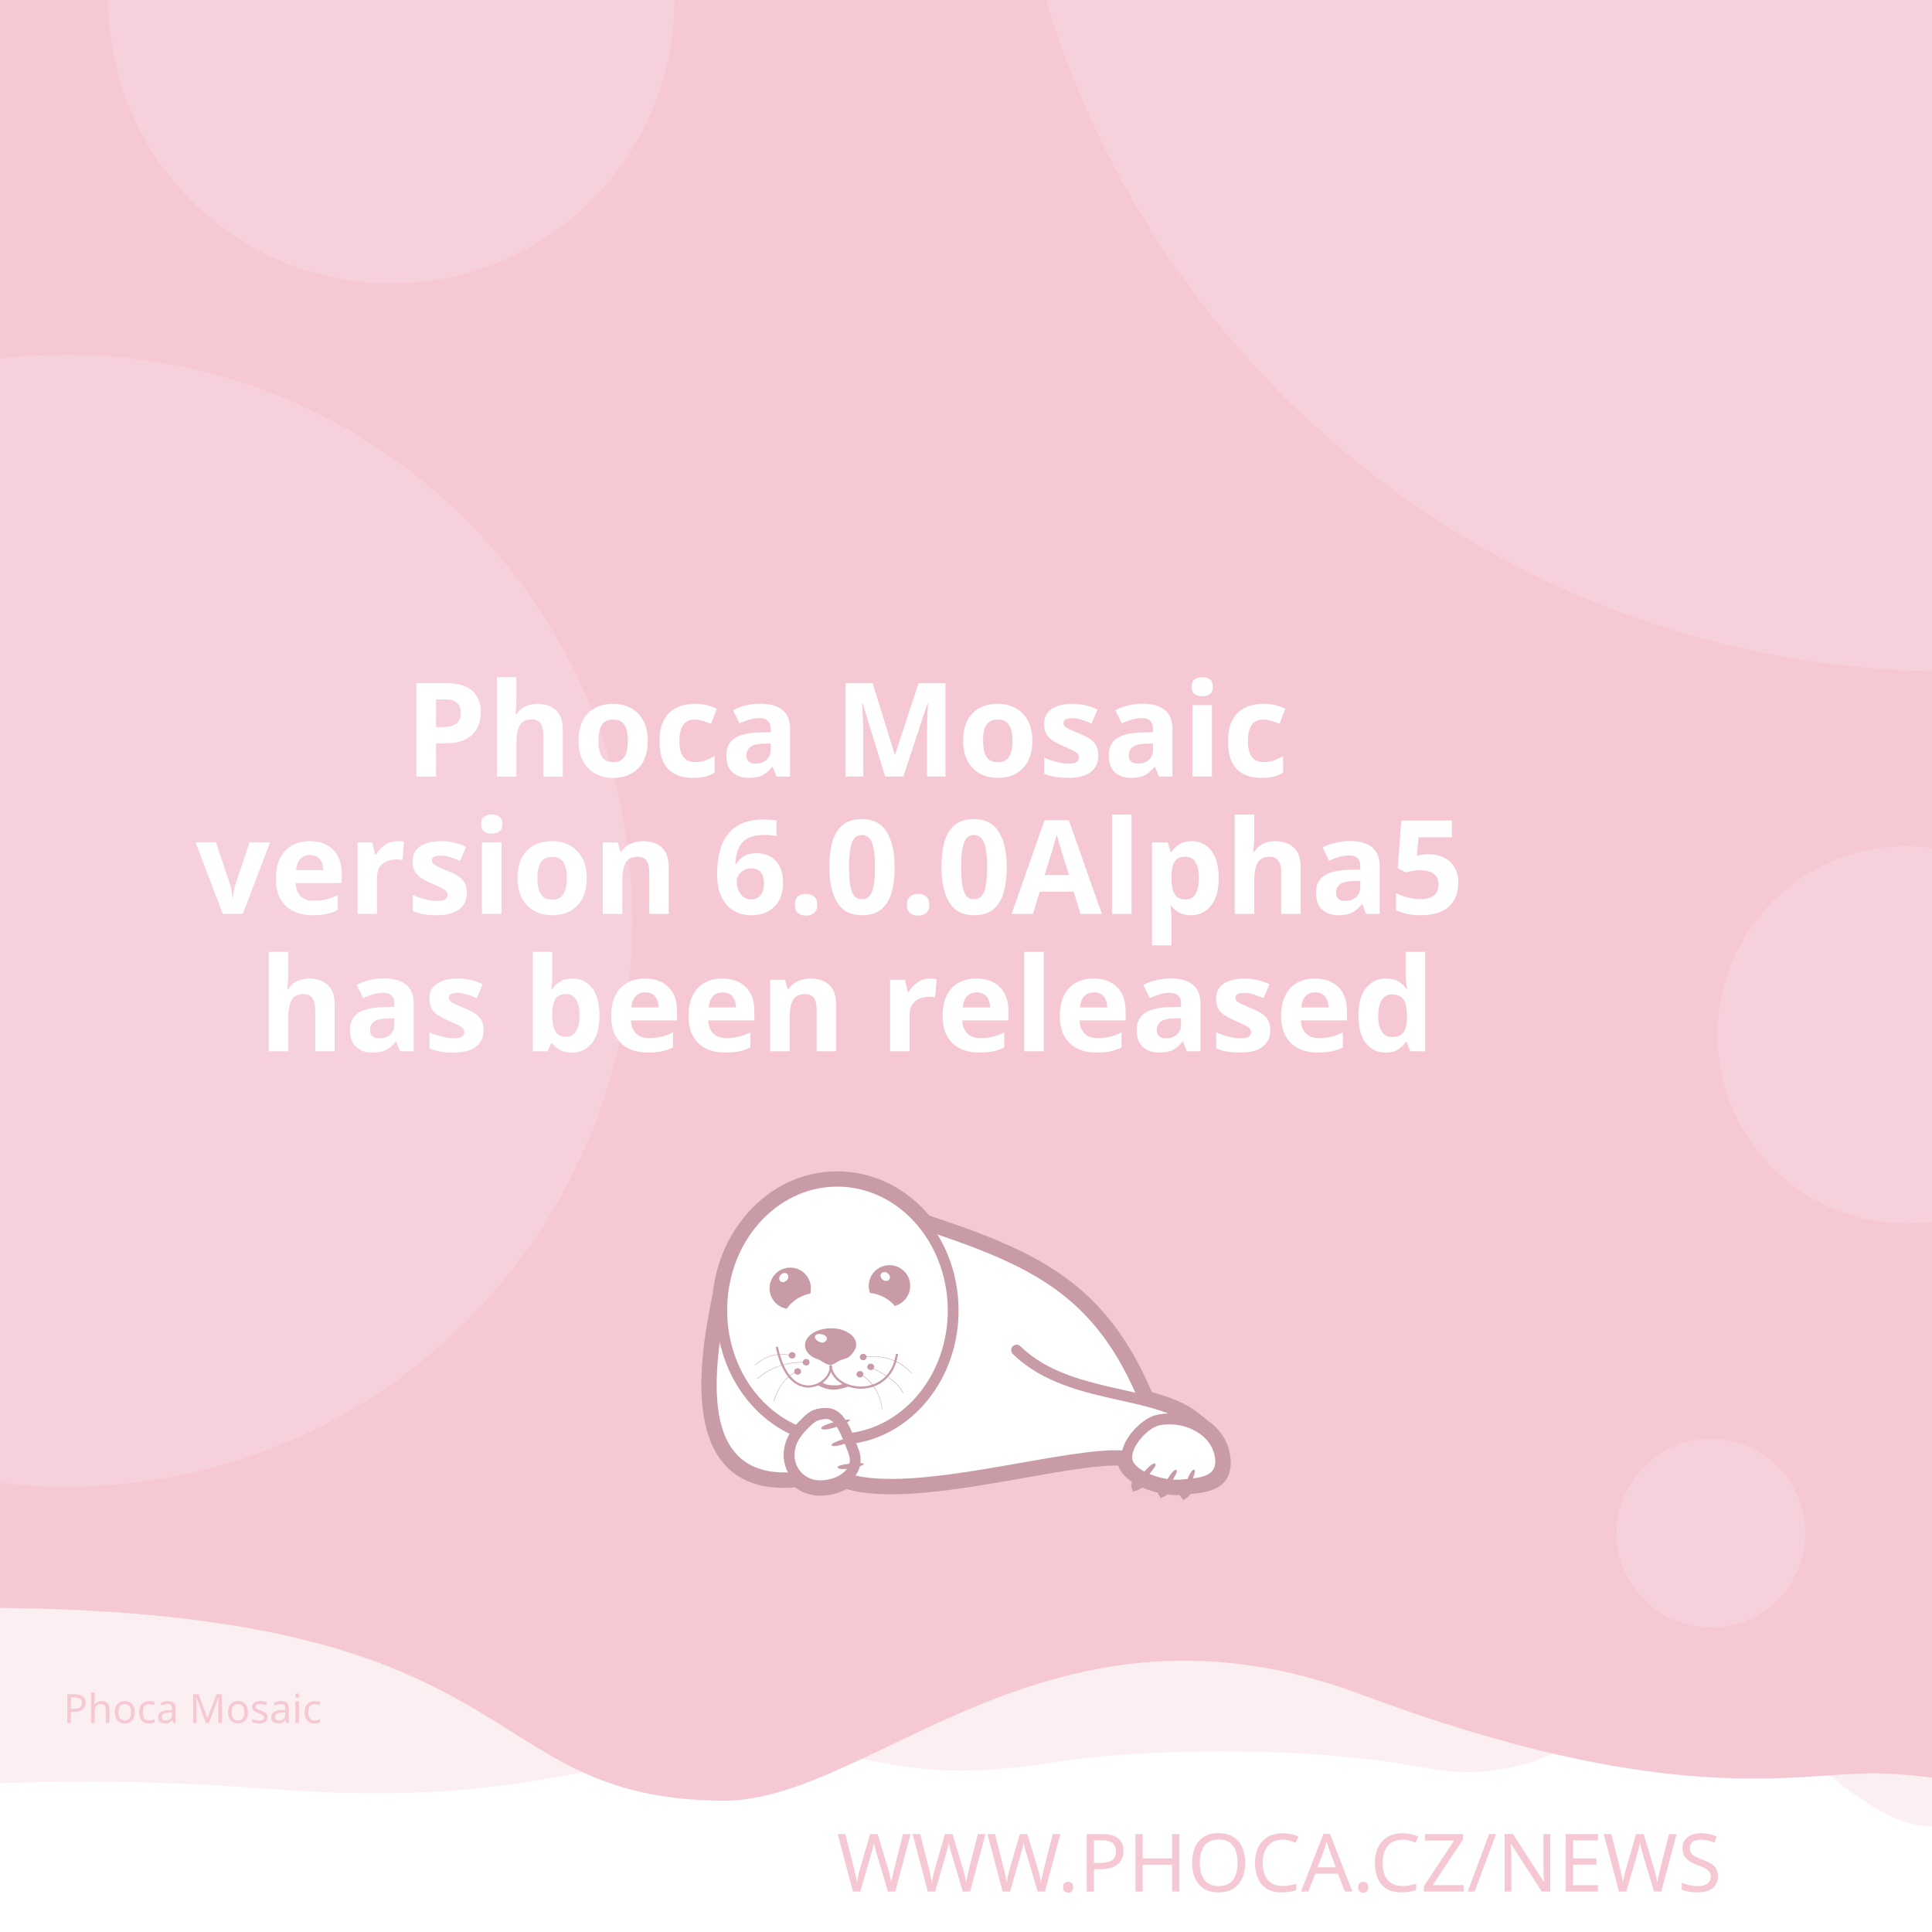
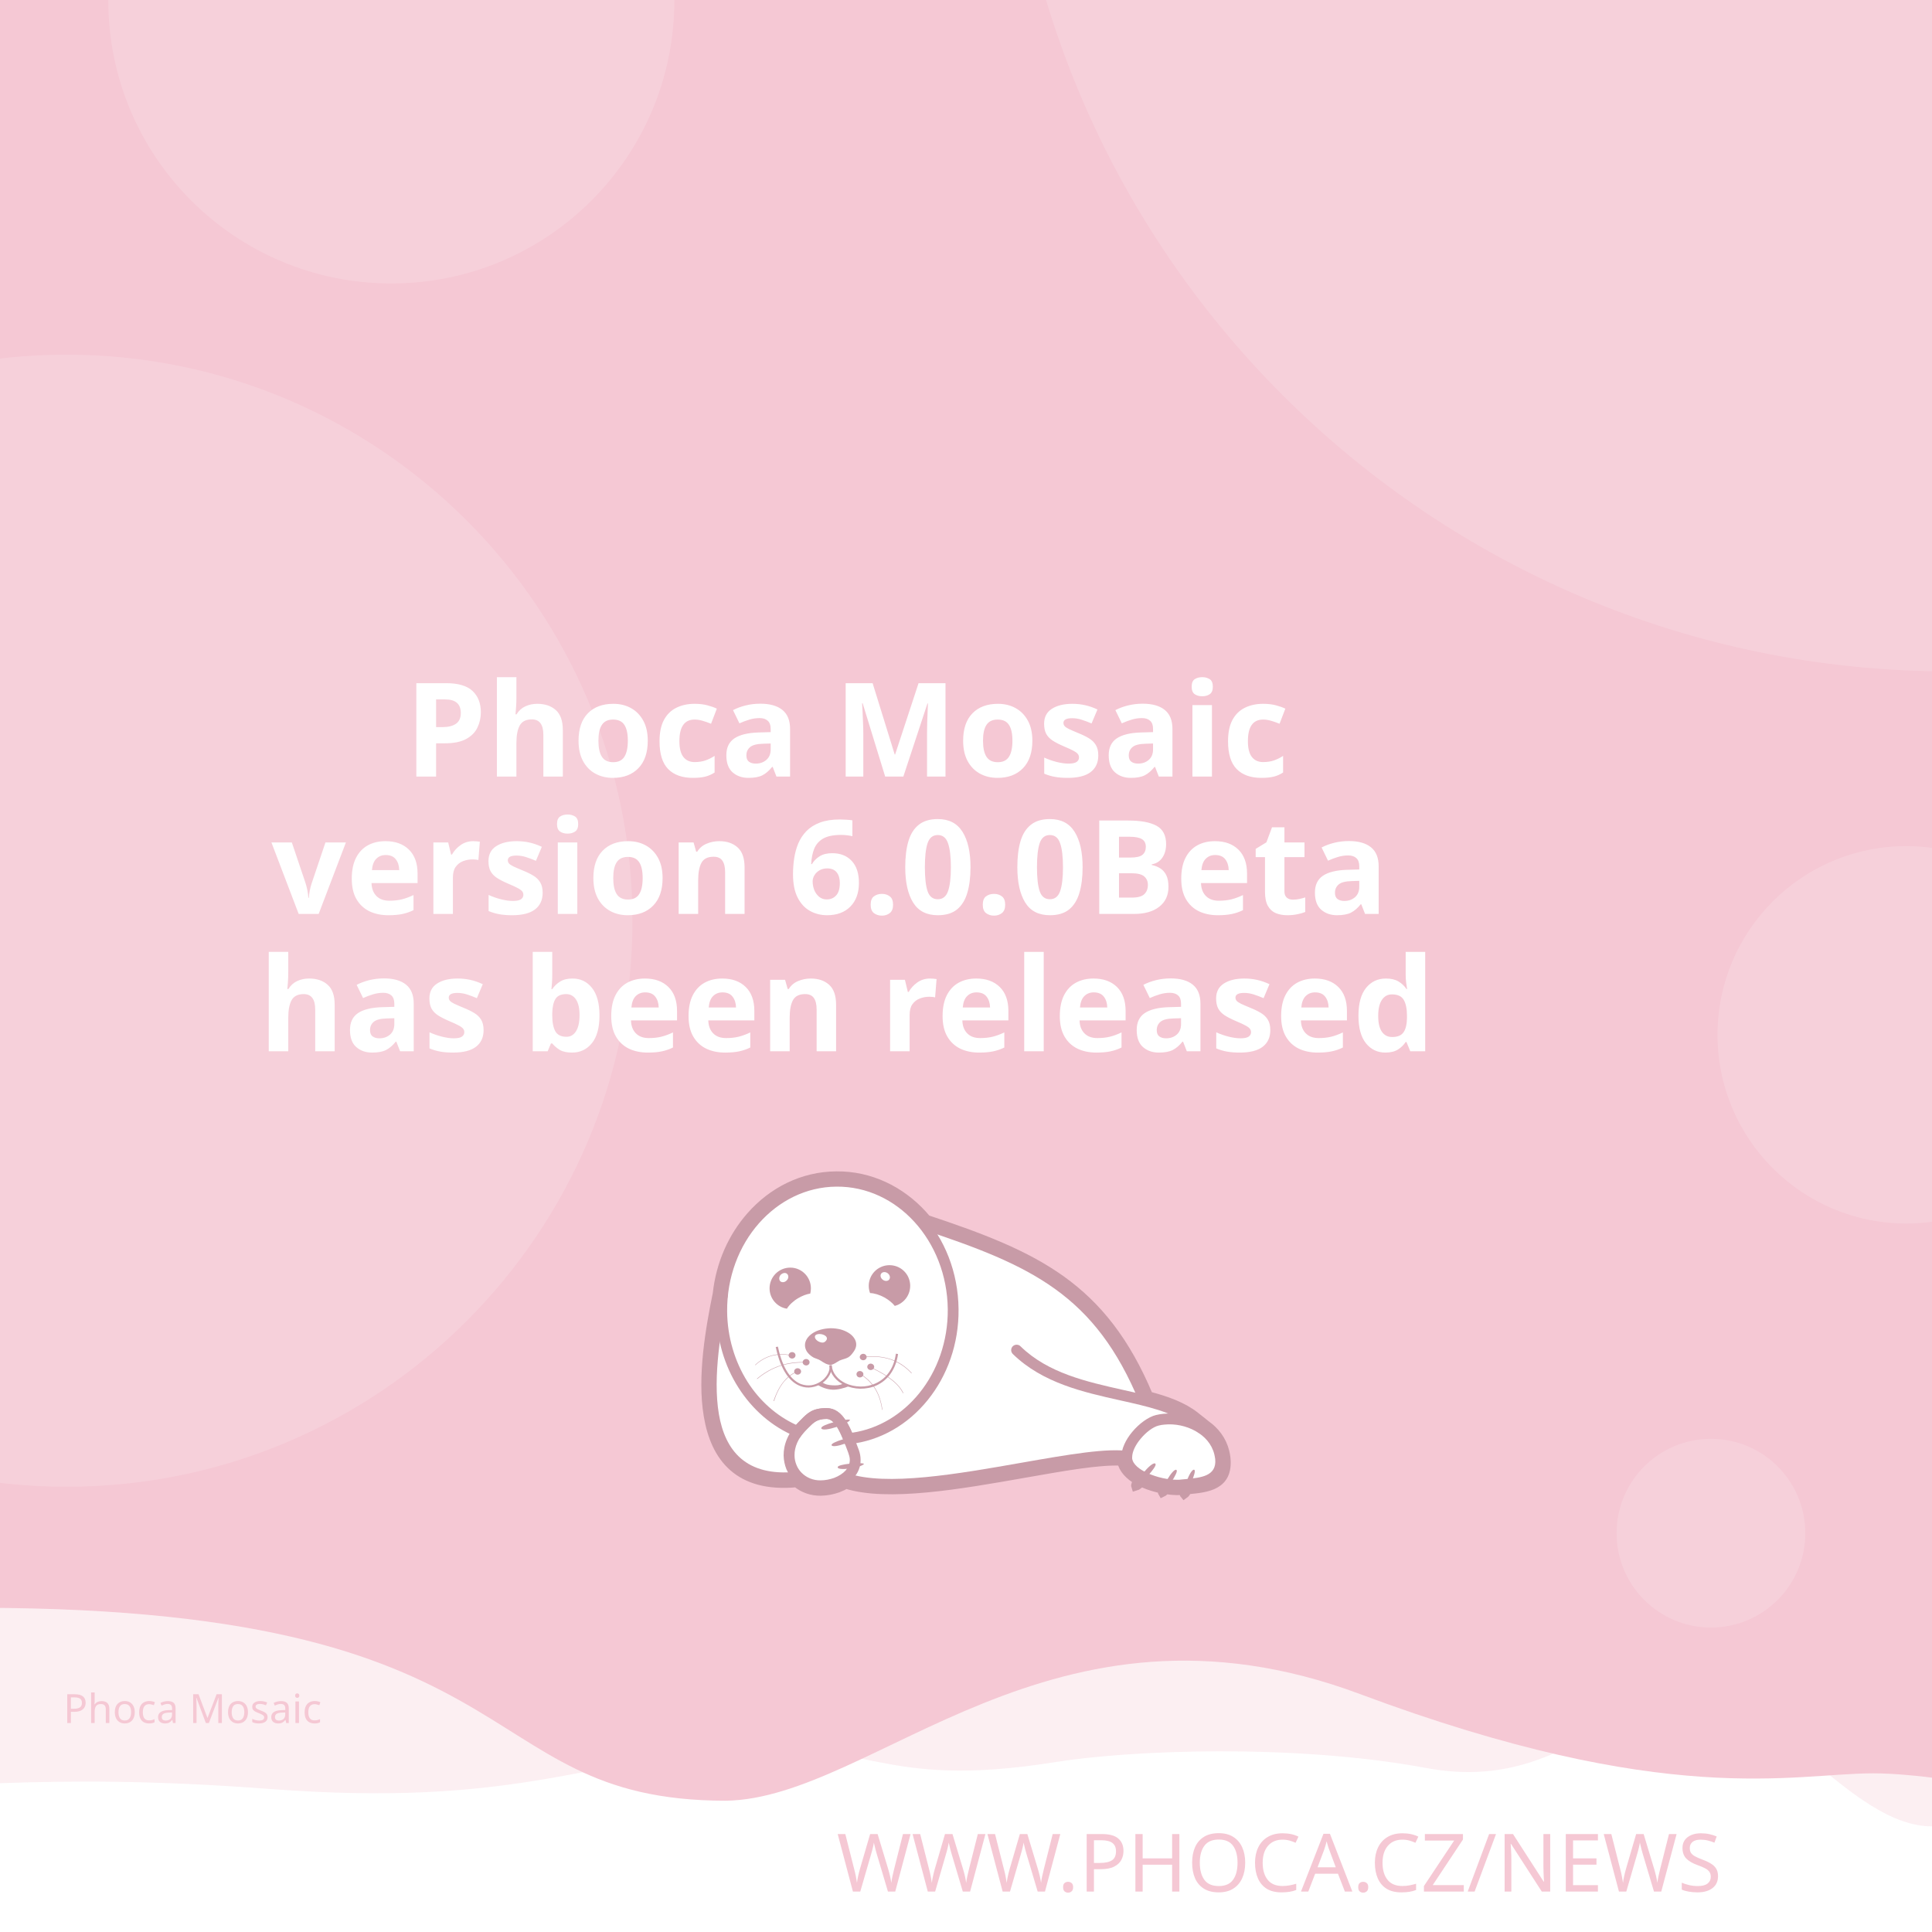
<svg xmlns="http://www.w3.org/2000/svg" width="512" height="512" viewBox="0 0 512 512" version="1.1" id="svg5">
  <defs id="defs2">
    <clipPath id="clip1">
      <path d="M 20,426 H 575 V 841.891 H 20 Z m 0,0" id="path2" />
    </clipPath>
  </defs>
  <g id="layer1">
    <path d="m -288.549,96.962 a 6.384,6.384 0 0 0 -6.384,6.384 v 81.087 a 6.384,6.384 0 0 0 6.384,6.384 h 81.083 a 6.384,6.384 0 0 0 6.384,-6.384 v -81.087 a 6.384,6.384 0 0 0 -6.384,-6.384 z m 16.084,16.188 c 0.591,-0.033 1.134,0.125 1.642,0.482 0.508,0.359 0.842,0.809 1.006,1.355 l 2.415,8.308 46.517,-2.44 c 0.829,-0.043 1.521,0.245 2.074,0.86 0.55,0.606 0.769,1.334 0.636,2.174 l -3.898,24.937 c -0.138,0.736 -0.57,1.497 -1.288,2.273 -0.719,0.787 -1.656,1.211 -2.797,1.272 l -32.861,1.721 3.038,10.253 27.775,-1.455 c 0.726,-0.04 1.351,0.178 1.887,0.648 0.523,0.483 0.803,1.086 0.844,1.812 0.038,0.726 -0.178,1.352 -0.648,1.887 -0.483,0.525 -1.086,0.806 -1.812,0.844 l -2.597,0.137 0.137,2.593 c 0.038,0.729 -0.178,1.356 -0.661,1.879 -0.472,0.535 -1.071,0.819 -1.8,0.856 -0.726,0.038 -1.353,-0.178 -1.879,-0.661 -0.535,-0.472 -0.814,-1.073 -0.852,-1.8 l -0.137,-2.593 -15.573,0.81 0.133,2.597 c 0.038,0.729 -0.176,1.356 -0.648,1.879 -0.483,0.535 -1.086,0.818 -1.812,0.856 -0.726,0.04 -1.352,-0.178 -1.887,-0.661 -0.525,-0.472 -0.806,-1.073 -0.844,-1.8 l -0.137,-2.597 -1.608,0.083 c -0.623,0.033 -1.193,-0.112 -1.721,-0.428 -0.515,-0.317 -0.883,-0.632 -1.11,-0.931 l -0.287,-0.507 -13.05,-49.343 -2.805,0.146 c -0.696,0.038 -1.312,-0.181 -1.858,-0.661 -0.545,-0.472 -0.835,-1.069 -0.873,-1.795 -0.038,-0.729 0.186,-1.353 0.682,-1.879 0.493,-0.535 1.083,-0.818 1.779,-0.856 z" style="fill:#ffffff;stroke-width:1;paint-order:stroke fill markers" id="path400" />
    <rect style="opacity:1;fill:#ffffff;stroke-width:5;stroke-linejoin:round;paint-order:stroke fill markers" id="rect723" width="512" height="512" x="0" y="0" />
    <path id="rect4460" style="opacity:0.3;fill:#f5c8d4;fill-opacity:1;stroke-width:5;stroke-linejoin:round;paint-order:stroke fill markers" d="M -256,4 H 768 v 480 c 0,0 -42.667,-10 -64,-10 -21.333,0 -42.408,10 -64,10 -21.592,0 -42.667,-10 -64,-10 -21.333,0 -42.408,10 -64,10 -21.592,0 -41.887,-34.701 -63.221,-34.701 -21.333,0 -35.645,25.795 -70.761,19.246 -35.116,-6.549 -78.862,-4.741 -98.515,-1.547 -47.289,7.533 -49.247,-6.724 -87.369,-3.311 -38.122,3.413 -56.921,15.193 -120.307,10.429 -63.387,-4.764 -84.091,0.698 -135.827,-0.116 -21.333,0 -42.408,10 -64,10 -21.592,0 -42.667,-10 -64,-10 -21.333,0 -64,10 -64,10 z" />
    <path id="rect4460-5" style="fill:#f5c8d4;fill-opacity:1;stroke-width:5;stroke-linejoin:round;paint-order:stroke fill markers" d="M -316,4.9999998e-7 H 708 V 480 c 0,0 -42.667,-10 -64,-10 -21.333,0 -42.408,10 -64,10 -21.592,0 -62.256,-10.048 -83.59,-10.048 -21.333,0 -54.449,9.448 -136.059,-21.03 -81.61,-30.478 -128.583,27.669 -167.971,28.291 -70.795,-0.042 -47.303,-54.288 -212.561,-50.983 C -185.439,429.534 -38.408,480 -60,480 c -21.592,0 -42.667,-10 -64,-10 -21.333,0 -42.408,10 -64,10 -21.592,0 -42.667,-10 -64,-10 -21.333,0 -64,10 -64,10 z" />
    <text xml:space="preserve" style="font-style:normal;font-weight:normal;font-size:21.333px;line-height:1.25;font-family:sans-serif;fill:#f5c8d4;fill-opacity:1;stroke:none" x="484.042" y="501.277" id="text2910-3-7">
      <tspan id="tspan2908-6-5" x="484.042" y="501.277" style="font-style:normal;font-variant:normal;font-weight:300;font-stretch:normal;font-size:21.333px;font-family:Montserrat;-inkscape-font-specification:'Montserrat Light';text-align:end;text-anchor:end;fill:#f5c8d4;fill-opacity:1">WWW.PHOCA.CZ/NEWS</tspan>
    </text>
    <text xml:space="preserve" style="font-style:normal;font-variant:normal;font-weight:600;font-stretch:normal;font-size:34.667px;line-height:1.05;font-family:Rubik;-inkscape-font-specification:'Rubik Semi-Bold';fill:#ffffff;fill-opacity:1;stroke:none" x="256" y="133" id="text11252">
      <tspan x="256" y="133" id="tspan403" style="text-align:center;text-anchor:middle" />
      <tspan x="256" y="169.4" style="font-size:34.667px;text-align:center;text-anchor:middle" id="tspan442" />
      <tspan x="256" y="205.8" style="font-size:34.667px;text-align:center;text-anchor:middle" id="tspan444">Phoca Mosaic</tspan>
-       <tspan x="256" y="242.2" id="tspan1992" style="font-size:34.667px;text-align:center;text-anchor:middle">version 6.0.0Alpha5
+       <tspan x="256" y="242.2" id="tspan1992" style="font-size:34.667px;text-align:center;text-anchor:middle">version 6.0.0Beta
</tspan>
      <tspan x="256" y="278.6" id="tspan2906" style="font-size:34.667px;text-align:center;text-anchor:middle">has been released</tspan>
      <tspan x="256" y="315" id="tspan1994" style="font-size:34.667px" />
    </text>
    <circle style="opacity:0.15;fill:#ffffff;fill-opacity:1;stroke-width:5;stroke-linejoin:round;paint-order:stroke fill markers" id="path8376" cx="516.67" cy="-72.081" r="250" />
    <circle style="opacity:0.15;fill:#ffffff;fill-opacity:1;stroke-width:5;stroke-linejoin:round;paint-order:stroke fill markers" id="path8376-9" cx="17.604" cy="244" r="150" />
    <circle style="opacity:0.15;fill:#ffffff;fill-opacity:1;stroke-width:5;stroke-linejoin:round;paint-order:stroke fill markers" id="path8376-6" cx="103.704" cy="0.117" r="75" />
    <circle style="opacity:0.15;fill:#ffffff;fill-opacity:1;stroke-width:5;stroke-linejoin:round;paint-order:stroke fill markers" id="path8376-6-2" cx="505.168" cy="274.238" r="50" />
    <circle style="opacity:0.15;fill:#ffffff;fill-opacity:1;stroke-width:5;stroke-linejoin:round;paint-order:stroke fill markers" id="path8376-6-2-1" cx="453.421" cy="406.309" r="25" />
    <text xml:space="preserve" style="font-style:normal;font-weight:normal;font-size:10.667px;line-height:1.25;font-family:sans-serif;fill:#f5c8d4;fill-opacity:1;stroke:none" x="57.956" y="456.624" id="text396">
      <tspan id="tspan394" x="57.956" y="456.624" style="font-style:normal;font-variant:normal;font-weight:normal;font-stretch:normal;font-size:10.667px;font-family:Rubik;-inkscape-font-specification:Rubik;text-align:center;text-anchor:middle;fill:#f5c8d4;fill-opacity:1">Phoca Mosaic</tspan>
    </text>
    <g id="g760" transform="matrix(0.5260845,0,0,0.5260845,99.42418,10.37304)">
      <path style="fill:#ffffff;fill-opacity:1;fill-rule:evenodd;stroke:none" d="m 389.621,683.473 c 9.113,2.391 17.273,5.336 23.457,10.227 l 5.375,4.273 -0.004,0.008 c 4.633,3.242 8.191,7.863 9.594,13.672 0.242,0.977 0.426,2.016 0.547,3.055 1.465,14.07 -9.473,15.141 -19.348,16.055 -0.648,1.137 -1.25,1.992 -1.66,2.266 -0.246,-0.289 -0.254,-1.047 -0.09,-2.051 -0.246,0.031 -0.52,0.062 -0.824,0.098 -0.855,0.059 -1.77,0.121 -2.809,0.121 -1.75,-0.023 -3.684,-0.199 -5.691,-0.523 -0.645,0.738 -1.207,1.266 -1.578,1.438 -0.172,-0.285 -0.098,-0.895 0.145,-1.691 -3.309,-0.637 -6.738,-1.656 -9.793,-3.012 -0.332,-0.148 -0.66,-0.301 -0.984,-0.461 -1.219,1.098 -2.277,1.891 -2.863,2.051 -0.176,-0.504 0.289,-1.621 1.109,-2.973 -4.211,-2.402 -7.395,-5.645 -8.18,-9.641 -10.754,-0.684 -29.09,2.582 -49.293,6.141 -31.996,5.633 -68.574,12.086 -89.609,5.406 -1.258,0.789 -2.625,1.453 -4.07,1.984 -2.688,0.977 -5.617,1.523 -8.609,1.586 -4.73,0.055 -8.941,-1.551 -12.176,-4.27 -29.23,2.742 -40.98,-12.871 -44.496,-33.715 -3.402,-19.863 1.055,-44.504 4.527,-61.535 1.641,-15.129 7.793,-28.699 16.91,-39.043 10.93,-12.461 26.137,-20.215 43.051,-20.336 h 0.062 c 16.914,-0.184 32.242,7.328 43.418,19.543 0.715,0.781 1.414,1.582 2.094,2.406 27.59,9.176 49.688,17.566 67.891,30.629 18.176,13.078 32.348,30.754 43.898,58.293 z m 0,0" id="path177" />
      <g clip-path="url(#clip1)" clip-rule="nonzero" id="g181">
        <path style="fill:none;stroke:#c89ba7;stroke-width:2.835;stroke-linecap:butt;stroke-linejoin:miter;stroke-miterlimit:22.926;stroke-opacity:1" d="m 245.703,99.901 c 5.747,-1.508 10.893,-3.365 14.792,-6.449 l 3.39,-2.695 -0.002,-0.005 c 2.922,-2.045 5.166,-4.959 6.05,-8.622 0.153,-0.616 0.269,-1.271 0.345,-1.926 0.924,-8.873 -5.974,-9.548 -12.201,-10.124 -0.409,-0.717 -0.788,-1.256 -1.047,-1.429 -0.155,0.182 -0.16,0.66 -0.057,1.293 -0.155,-0.02 -0.328,-0.039 -0.52,-0.062 -0.539,-0.037 -1.116,-0.076 -1.771,-0.076 -1.104,0.015 -2.323,0.126 -3.589,0.33 -0.406,-0.466 -0.761,-0.798 -0.995,-0.907 -0.108,0.18 -0.062,0.564 0.091,1.067 -2.086,0.402 -4.249,1.044 -6.176,1.899 -0.209,0.094 -0.416,0.19 -0.621,0.291 -0.769,-0.692 -1.436,-1.192 -1.806,-1.293 -0.111,0.318 0.182,1.022 0.7,1.875 -2.655,1.515 -4.663,3.56 -5.158,6.08 -6.782,0.431 -18.345,-1.628 -31.085,-3.872 -20.177,-3.552 -43.244,-7.622 -56.51,-3.409 -0.793,-0.498 -1.655,-0.916 -2.567,-1.251 -1.695,-0.616 -3.542,-0.961 -5.429,-1 -2.983,-0.034 -5.639,0.978 -7.678,2.692 -18.433,-1.729 -25.843,8.117 -28.06,21.261 -2.146,12.526 0.665,28.065 2.855,38.805 1.035,9.541 4.914,18.098 10.664,24.621 6.892,7.858 16.482,12.748 27.149,12.824 h 0.039 c 10.666,0.116 20.333,-4.621 27.38,-12.324 0.451,-0.493 0.892,-0.998 1.32,-1.517 17.399,-5.786 31.334,-11.078 42.813,-19.315 11.462,-8.247 20.399,-19.394 27.683,-36.761 z m 0,0" transform="matrix(1.58574,0,0,-1.58574,0,841.8898)" id="path179" />
      </g>
      <path style="fill:#c89ba7;fill-opacity:1;fill-rule:evenodd;stroke:none" d="m 393.047,717.762 c 1.16,1.098 -7.754,10.625 -9.953,11.234 -0.672,-1.895 7.816,-12.52 9.832,-11.48 0.121,0.062 0.246,0.367 0.121,0.246" id="path183" />
      <path style="fill:#c89ba7;fill-opacity:1;fill-rule:evenodd;stroke:none" d="m 403.676,720.875 c 1.219,0.855 -5.254,10.379 -7.086,11.234 -0.914,-1.523 5.07,-12.09 6.961,-11.418 0.125,0.062 0.305,0.305 0.125,0.184" id="path185" />
      <path style="fill:#c89ba7;fill-opacity:1;fill-rule:evenodd;stroke:none" d="m 412.652,720.754 c 1.344,0.609 -3.422,11.172 -5.07,12.273 -1.16,-1.344 2.934,-12.766 4.945,-12.398 0.062,0 0.309,0.246 0.125,0.125" id="path187" />
      <path style="fill:#c89ba7;fill-opacity:1;fill-rule:evenodd;stroke:none" d="m 224.809,699.621 c -0.43,-1.586 12.211,-4.824 14.41,-4.152 -0.426,1.957 -13.375,6.414 -14.473,4.398 -0.062,-0.121 0,-0.488 0.062,-0.246 z m 0,0" id="path189" />
      <path style="fill:#c89ba7;fill-opacity:1;fill-rule:evenodd;stroke:none" d="m 229.938,708.172 c -0.367,-1.402 10.746,-4.641 12.703,-4.09 -0.367,1.77 -11.664,6.043 -12.703,4.273 -0.062,-0.062 -0.062,-0.367 0,-0.184" id="path191" />
      <path style="fill:#c89ba7;fill-opacity:1;fill-rule:evenodd;stroke:none" d="m 233.051,719.285 c -0.121,-1.402 11.359,-2.504 13.191,-1.648 -0.609,1.711 -12.52,3.789 -13.25,1.895 0,-0.121 0.059,-0.43 0.059,-0.246 z m 0,0" id="path193" />
      <path style="fill:#c89ba7;fill-opacity:1;fill-rule:evenodd;stroke:none" d="m 268.164,622.859 c 2.809,5.008 1.102,11.359 -3.906,14.23 -0.793,0.488 -1.648,0.793 -2.504,1.039 -1.16,-1.469 -2.934,-2.934 -5.008,-4.152 -2.625,-1.469 -5.312,-2.262 -7.449,-2.32 -1.773,-4.703 0.121,-10.141 4.641,-12.703 5.008,-2.809 11.359,-1.102 14.227,3.906 z m -12.457,2.078 c -1.098,-0.793 -1.465,-2.199 -0.793,-3.113 0.672,-0.918 2.137,-0.98 3.234,-0.184 1.164,0.855 1.469,2.258 0.797,3.176 -0.672,0.914 -2.137,0.977 -3.238,0.121" id="path195" />
      <path style="fill:#c89ba7;fill-opacity:1;fill-rule:evenodd;stroke:none" d="m 209.113,618.832 c 5.738,0 10.383,4.699 10.383,10.441 0,0.914 -0.125,1.77 -0.309,2.625 -1.891,0.305 -4.027,1.098 -6.105,2.32 -2.566,1.527 -4.578,3.48 -5.68,5.312 -4.945,-0.793 -8.73,-5.066 -8.73,-10.258 0,-5.742 4.641,-10.441 10.441,-10.441 z m -4.824,3.602 c 0.977,-0.977 2.441,-1.223 3.234,-0.43 0.855,0.797 0.797,2.262 -0.18,3.238 -0.918,1.039 -2.383,1.223 -3.238,0.488 -0.793,-0.793 -0.734,-2.258 0.184,-3.297" id="path197" />
      <path style="fill:#c89ba7;fill-opacity:1;fill-rule:evenodd;stroke:none" d="m 229.449,649.363 c 1.77,0 3.48,0.246 5.008,0.613 1.527,0.426 2.93,1.035 4.09,1.77 1.16,0.73 2.137,1.648 2.75,2.625 0.672,0.977 1.035,2.078 1.035,3.238 0,1.098 -0.426,2.32 -1.16,3.359 -0.73,1.035 -1.523,2.195 -2.746,2.992 -1.281,0.793 -3.055,1.035 -4.52,1.707 -1.406,0.734 -3.055,2.137 -4.641,2.137 -1.77,0 -3.664,-1.34 -4.887,-2.137 -1.281,-0.855 -2.871,-1.035 -4.031,-1.832 -1.16,-0.73 -2.137,-1.648 -2.809,-2.625 -0.672,-1.039 -1.035,-2.137 -1.035,-3.297 0,-1.16 0.363,-2.262 1.035,-3.297 0.613,-0.977 1.59,-1.895 2.75,-2.688 1.16,-0.793 2.562,-1.406 4.09,-1.832 1.59,-0.43 3.238,-0.672 5.07,-0.734 z m -3.969,3.176 c 1.707,0.551 2.625,1.711 1.77,2.934 -0.914,1.219 -1.832,1.402 -3.418,0.793 -1.59,-0.613 -2.629,-2.016 -2.262,-2.992 0.305,-0.918 2.199,-1.285 3.91,-0.734 z m 0,0" id="path199" />
      <path style="fill:#c89ba7;fill-opacity:1;fill-rule:nonzero;stroke:none" d="m 202.883,658.645 c 2.445,11.664 7.023,17.102 11.664,18.871 1.773,0.609 3.543,0.793 5.191,0.551 1.648,-0.246 3.238,-0.918 4.582,-1.773 3.051,-2.012 5.008,-5.25 4.516,-8.18 l 1.102,-0.125 c 0.488,3.301 -1.648,6.965 -5.008,9.223 -1.465,0.914 -3.238,1.648 -5.07,1.895 -1.832,0.305 -3.785,0.121 -5.68,-0.613 -5.004,-1.832 -9.832,-7.512 -12.395,-19.664 l 1.098,-0.18 z m 0,0" id="path201" />
      <path style="fill:#c89ba7;fill-opacity:1;fill-rule:nonzero;stroke:none" d="m 229.938,667.988 c 0.367,4.094 3.176,7.27 7.023,9.102 2.195,1.035 4.824,1.586 7.449,1.648 2.625,0.059 5.312,-0.488 7.816,-1.648 4.887,-2.262 8.977,-6.961 10.078,-14.902 l 1.098,0.184 c -1.223,8.305 -5.559,13.312 -10.75,15.754 -2.625,1.223 -5.496,1.711 -8.305,1.711 -2.746,-0.059 -5.496,-0.672 -7.875,-1.77 -4.152,-1.953 -7.27,-5.438 -7.637,-9.953 z m 0,0" id="path203" />
      <path style="fill:#c89ba7;fill-opacity:1;fill-rule:nonzero;stroke:none" d="m 224.93,676.477 c 1.895,1.285 3.359,1.527 5.496,1.648 2.137,0.062 3.113,0.125 5.617,-0.914 l 2.992,1.223 c -2.809,1.16 -6.227,2.016 -8.73,1.891 -2.566,-0.121 -5.375,-1.098 -7.574,-2.562 z m 0,0" id="path205" />
      <path style="fill:#c89ba7;fill-opacity:1;fill-rule:evenodd;stroke:none" d="m 210.027,661.395 c 0.98,0 1.711,0.734 1.711,1.586 0,0.918 -0.73,1.652 -1.711,1.652 -0.977,0 -1.77,-0.734 -1.77,-1.652 0,-0.852 0.793,-1.586 1.77,-1.586" id="path207" />
      <path style="fill:#c89ba7;fill-opacity:1;fill-rule:evenodd;stroke:none" d="m 217.113,664.875 c 0.977,0 1.711,0.734 1.711,1.648 0,0.855 -0.734,1.59 -1.711,1.59 -0.977,0 -1.77,-0.734 -1.77,-1.59 0,-0.914 0.793,-1.648 1.77,-1.648" id="path209" />
      <path style="fill:#c89ba7;fill-opacity:1;fill-rule:evenodd;stroke:none" d="m 212.777,669.516 c 0.977,0 1.77,0.734 1.77,1.648 0,0.855 -0.793,1.59 -1.77,1.59 -0.918,0 -1.711,-0.734 -1.711,-1.59 0,-0.914 0.793,-1.648 1.711,-1.648" id="path211" />
      <path style="fill:#c89ba7;fill-opacity:1;fill-rule:evenodd;stroke:none" d="m 244.164,670.922 c 0.98,0 1.773,0.73 1.773,1.586 0,0.918 -0.793,1.648 -1.773,1.648 -0.977,0 -1.707,-0.73 -1.707,-1.648 0,-0.855 0.73,-1.586 1.707,-1.586" id="path213" />
      <path style="fill:#c89ba7;fill-opacity:1;fill-rule:evenodd;stroke:none" d="m 249.602,667.195 c 0.977,0 1.77,0.734 1.77,1.648 0,0.855 -0.793,1.59 -1.77,1.59 -0.918,0 -1.711,-0.734 -1.711,-1.59 0,-0.914 0.793,-1.648 1.711,-1.648" id="path215" />
      <path style="fill:#c89ba7;fill-opacity:1;fill-rule:evenodd;stroke:none" d="m 245.875,662.25 c 0.918,0 1.711,0.73 1.711,1.648 0,0.855 -0.793,1.586 -1.711,1.586 -0.977,0 -1.77,-0.73 -1.77,-1.586 0,-0.918 0.793,-1.648 1.77,-1.648" id="path217" />
      <path style="fill:#c89ba7;fill-opacity:1;fill-rule:nonzero;stroke:none" d="m 245.816,663.777 c 5.496,-0.672 10.195,-0.125 14.227,1.281 4.031,1.406 7.391,3.785 10.258,6.902 l -0.18,0.121 c -2.812,-3.055 -6.168,-5.375 -10.141,-6.84 -4.027,-1.406 -8.668,-1.895 -14.105,-1.281 z m 0,0" id="path219" />
      <path style="fill:#c89ba7;fill-opacity:1;fill-rule:nonzero;stroke:none" d="m 244.473,672.387 c 3.176,1.953 5.68,4.398 7.508,7.391 1.836,3.051 2.996,6.594 3.543,10.684 h -0.184 c -0.547,-4.027 -1.707,-7.57 -3.539,-10.562 -1.832,-2.934 -4.336,-5.434 -7.453,-7.328 z m 0,0" id="path221" />
      <path style="fill:#c89ba7;fill-opacity:1;fill-rule:nonzero;stroke:none" d="m 249.723,669.027 c 4.641,2.137 8.184,4.273 10.809,6.414 2.688,2.137 4.457,4.336 5.559,6.531 l -0.184,0.125 c -1.102,-2.199 -2.871,-4.398 -5.496,-6.473 -2.625,-2.141 -6.168,-4.277 -10.75,-6.414 z m 0,0" id="path223" />
      <path style="fill:#c89ba7;fill-opacity:1;fill-rule:nonzero;stroke:none" d="m 191.344,667.867 c 2.625,-2.441 5.555,-4.031 8.609,-4.824 3.176,-0.855 6.535,-0.793 10.074,0 v 0.184 c -3.539,-0.793 -6.898,-0.793 -10.012,0 -3.055,0.793 -5.926,2.383 -8.551,4.762 z m 0,0" id="path225" />
      <path style="fill:#c89ba7;fill-opacity:1;fill-rule:nonzero;stroke:none" d="m 192.32,674.77 c 3.723,-3.117 7.57,-5.254 11.664,-6.598 4.031,-1.344 8.305,-1.891 12.824,-1.707 v 0.18 c -4.52,-0.121 -8.734,0.43 -12.766,1.711 -4.027,1.344 -7.875,3.48 -11.602,6.598 z m 0,0" id="path227" />
      <path style="fill:#c89ba7;fill-opacity:1;fill-rule:nonzero;stroke:none" d="m 200.688,686.004 c 1.402,-4.273 3.172,-7.512 5.188,-9.891 1.957,-2.445 4.215,-3.973 6.535,-4.949 l 0.121,0.184 c -2.32,0.977 -4.516,2.504 -6.531,4.887 -1.957,2.383 -3.727,5.555 -5.07,9.832 l -0.246,-0.062 z m 0,0" id="path229" />
      <path style="fill:#c89ba7;fill-opacity:1;fill-rule:nonzero;stroke:none" d="m 379.43,716.781 c -9.953,-1.832 -30.168,1.773 -52.699,5.742 -32.613,5.738 -69.984,12.336 -90.809,5.008 l 1.832,-5.191 c 19.48,6.84 56.059,0.367 88,-5.25 23.02,-4.031 43.723,-7.695 54.652,-5.68 z m 0,0" id="path231" />
      <path style="fill:#c89ba7;fill-opacity:1;fill-rule:nonzero;stroke:none" d="m 232.258,572.602 h 0.062 c 16.914,-0.184 32.242,7.328 43.418,19.543 11.051,12.09 17.953,28.945 18.137,47.57 v 0.062 c 0.184,17.527 -5.742,33.648 -15.512,45.738 -9.895,12.273 -23.816,20.582 -39.57,22.23 l -2.016,0.18 -0.793,-1.891 c -1.344,-3.359 -2.75,-6.352 -4.336,-8.367 -1.285,-1.648 -2.688,-2.625 -4.277,-2.625 -4.762,0 -6.531,1.832 -8.977,4.273 l -1.039,1.039 c -0.426,0.426 -0.852,0.855 -1.219,1.281 v 0.062 c -0.43,0.426 -0.793,0.914 -1.102,1.281 l -1.281,1.711 -1.953,-0.793 C 200.016,699.074 190,690.34 182.914,679.164 176.016,668.293 171.984,655.105 171.863,640.875 c -0.184,-18.688 6.473,-35.602 17.34,-47.938 10.934,-12.457 26.141,-20.215 43.055,-20.336 z m 0.121,5.438 h -0.059 c -15.27,0.121 -29.07,7.203 -39.023,18.5 -10.016,11.359 -16.121,27.055 -16,44.277 0.121,13.188 3.91,25.402 10.199,35.418 6.105,9.648 14.656,17.281 24.547,21.801 0.488,-0.551 0.98,-1.098 1.469,-1.59 l 0.977,-0.977 c 3.359,-3.418 5.801,-5.859 12.883,-5.859 3.543,0 6.293,1.77 8.551,4.641 1.648,2.074 3.055,4.762 4.336,7.754 13.375,-1.953 25.219,-9.281 33.832,-19.906 9.039,-11.176 14.473,-26.016 14.352,-42.262 v -0.059 c -0.184,-17.223 -6.598,-32.793 -16.797,-43.969 -10.137,-11.113 -23.996,-17.895 -39.266,-17.77 z m 0,0" id="path233" />
      <path style="fill:#c89ba7;fill-opacity:1;fill-rule:nonzero;stroke:none" d="m 325.141,658.523 c 13.801,13.496 33.465,17.832 51.359,21.863 14.289,3.176 27.539,6.168 36.578,13.312 l 5.375,4.273 -3.422,4.277 -5.371,-4.277 c -8.062,-6.41 -20.703,-9.219 -34.383,-12.273 -18.625,-4.152 -39.023,-8.734 -53.984,-23.266 -0.547,-0.488 -0.914,-1.223 -0.914,-2.016 0,-1.527 1.219,-2.75 2.746,-2.75 0.797,0 1.527,0.309 2.016,0.855 z m 0,0" id="path235" />
      <path style="fill:#c89ba7;fill-opacity:1;fill-rule:nonzero;stroke:none" d="m 428.59,714.707 c 1.465,14.105 -9.527,15.145 -19.418,16.059 -0.672,0.062 -1.344,0.184 -2.504,0.309 -0.855,0.059 -1.773,0.121 -2.812,0.121 -5.004,-0.062 -11.539,-1.406 -16.914,-3.785 -5.863,-2.629 -10.504,-6.656 -11.055,-11.91 -0.059,-0.305 -0.059,-0.73 -0.059,-1.098 0.059,-4.336 2.32,-8.977 5.496,-12.766 3.48,-4.211 8.184,-7.633 12.031,-8.547 1.219,-0.309 2.441,-0.488 3.664,-0.613 6.289,-0.672 13.188,0.672 18.867,3.91 5.863,3.234 10.504,8.426 12.152,15.266 0.246,0.977 0.43,2.016 0.551,3.055 z m -19.906,10.625 c 7.266,-0.672 15.324,-1.465 14.473,-10.074 -0.125,-0.797 -0.246,-1.59 -0.43,-2.324 -1.281,-5.25 -4.883,-9.219 -9.527,-11.785 -4.699,-2.625 -10.379,-3.785 -15.633,-3.234 -0.977,0.059 -1.953,0.242 -2.93,0.488 -2.75,0.672 -6.289,3.297 -9.102,6.715 -2.441,2.934 -4.211,6.352 -4.211,9.285 0,0.121 0,0.305 0,0.547 0.367,2.992 3.664,5.559 7.875,7.453 4.703,2.137 10.324,3.297 14.656,3.297 0.797,0 1.527,0 2.262,-0.121 l 2.562,-0.246 z m 0,0" id="path237" />
      <path style="fill:#c89ba7;fill-opacity:1;fill-rule:nonzero;stroke:none" d="m 177.664,632.816 c -3.297,16.547 -7.758,40.73 -4.52,59.844 3.113,18.137 13.434,31.695 39.266,29.008 l 0.551,5.496 c -29.742,3.055 -41.648,-12.641 -45.191,-33.648 -3.418,-19.969 1.102,-44.762 4.582,-61.801 z m 0,0" id="path239" />
      <path style="fill:#c89ba7;fill-opacity:1;fill-rule:nonzero;stroke:none" d="m 227.371,689.609 c 8.488,0 12.094,9.832 16.184,20.883 l 0.062,0.121 c 0.609,1.711 0.914,3.422 0.914,5.008 0.062,3.48 -1.219,6.535 -3.418,8.977 -2.078,2.324 -4.887,4.156 -8.062,5.316 -2.688,0.977 -5.617,1.523 -8.609,1.586 -5.375,0.062 -10.078,-2.016 -13.434,-5.434 -1.652,-1.648 -2.934,-3.543 -3.848,-5.68 -0.855,-2.137 -1.344,-4.457 -1.406,-6.902 -0.062,-5.496 2.199,-11.543 7.758,-17.039 l 0.977,-0.977 c 3.355,-3.418 5.801,-5.859 12.883,-5.859 z m 11.055,22.777 c -3.422,-9.16 -6.414,-17.344 -11.055,-17.344 -4.762,0 -6.531,1.832 -8.977,4.273 l -1.039,1.039 c -4.395,4.336 -6.168,8.918 -6.105,13.07 0,1.707 0.367,3.355 0.977,4.824 0.613,1.523 1.527,2.867 2.625,3.969 2.383,2.379 5.742,3.848 9.527,3.785 2.32,0 4.641,-0.488 6.781,-1.223 2.379,-0.914 4.395,-2.195 5.859,-3.785 1.285,-1.527 2.078,-3.297 2.078,-5.312 0,-0.977 -0.246,-2.016 -0.672,-3.176 z m 0,0" id="path241" />
      <path style="fill:#c89ba7;fill-opacity:1;fill-rule:nonzero;stroke:none" d="m 277.02,594.281 c 27.969,9.281 50.32,17.711 68.703,30.898 18.504,13.312 32.852,31.391 44.516,59.785 l -5.066,2.141 c -11.238,-27.422 -24.977,-44.766 -42.625,-57.465 -17.773,-12.824 -39.758,-21.07 -67.238,-30.168 z m 0,0" id="path243" />
    </g>
  </g>
</svg>
